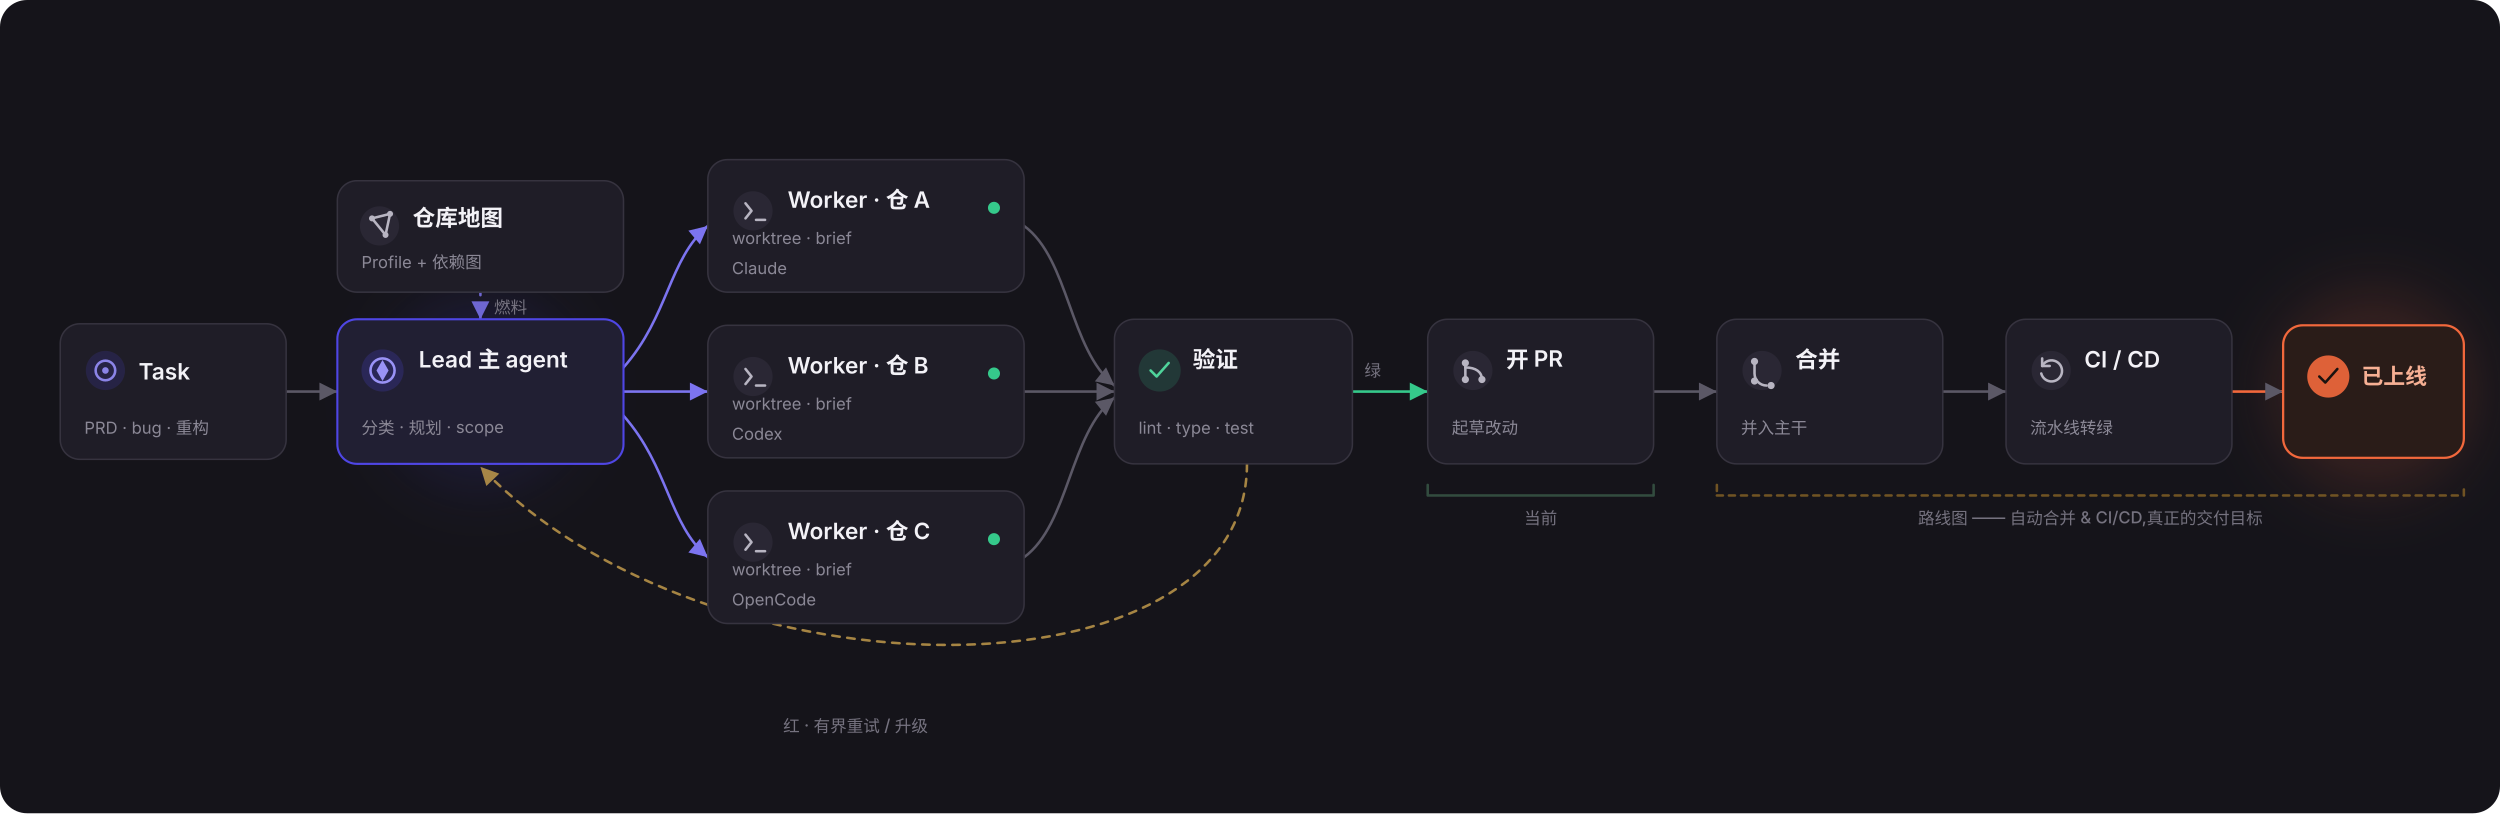
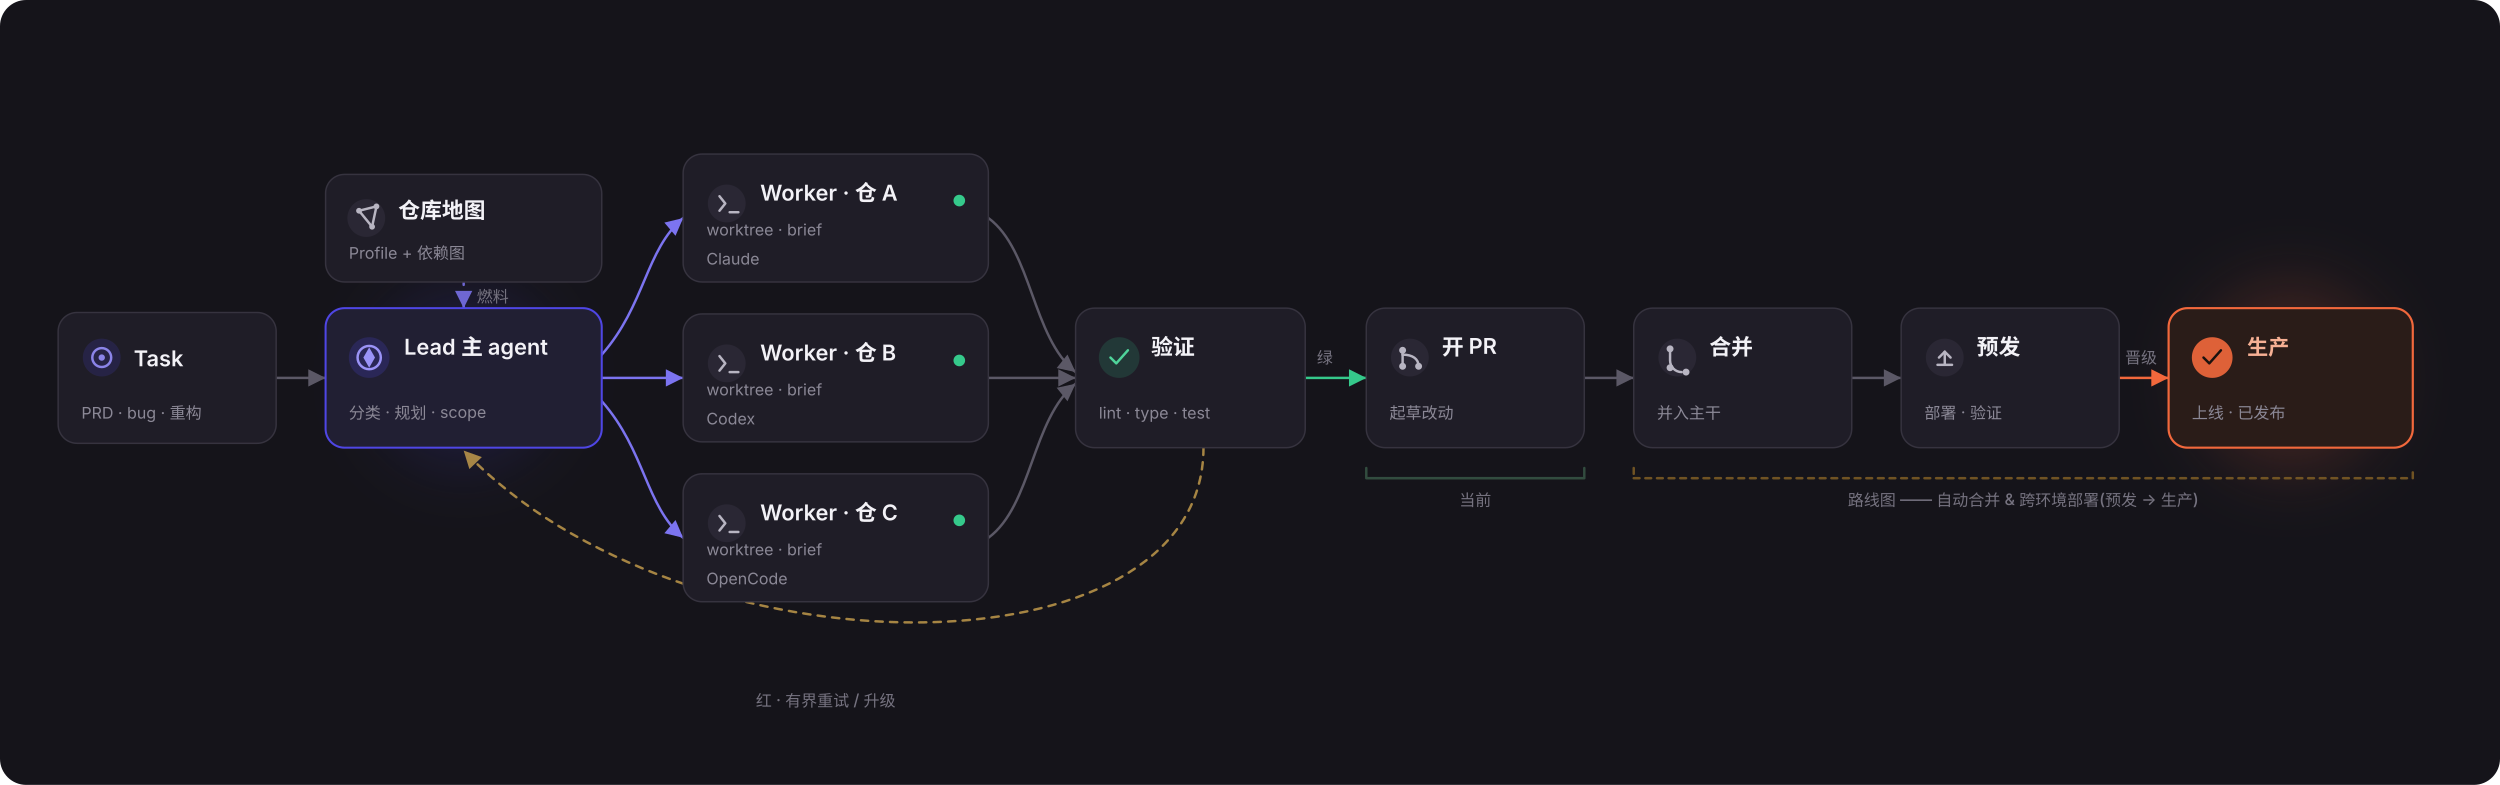
- <svg xmlns="http://www.w3.org/2000/svg" viewBox="0 0 1660 540" font-family="'Inter','PingFang SC','Microsoft YaHei','Noto Sans CJK SC','Hiragino Sans GB',sans-serif">
+ <svg xmlns="http://www.w3.org/2000/svg" viewBox="0 0 1720 540" font-family="'Inter','PingFang SC','Microsoft YaHei','Noto Sans CJK SC','Hiragino Sans GB',sans-serif">
  <defs>
    <marker id="arr" markerWidth="10" markerHeight="10" refX="7" refY="3.5" orient="auto">
      <path d="M0,0 L7,3.5 L0,7 z" fill="#5b5866" />
    </marker>
    <marker id="arrB" markerWidth="10" markerHeight="10" refX="7" refY="3.5" orient="auto">
      <path d="M0,0 L7,3.5 L0,7 z" fill="#7c74f0" />
    </marker>
    <marker id="arrG" markerWidth="10" markerHeight="10" refX="7" refY="3.5" orient="auto">
      <path d="M0,0 L7,3.5 L0,7 z" fill="#35c98b" />
    </marker>
    <marker id="arrA" markerWidth="10" markerHeight="10" refX="7" refY="3.5" orient="auto">
      <path d="M0,0 L7,3.5 L0,7 z" fill="#caa14e" />
    </marker>
+     <marker id="arrO" markerWidth="10" markerHeight="10" refX="7" refY="3.5" orient="auto">
+       <path d="M0,0 L7,3.5 L0,7 z" fill="#f2683c" />
+     </marker>
    <filter id="glow" x="-60%" y="-60%" width="220%" height="220%">
      <feGaussianBlur stdDeviation="22" />
    </filter>
    <style>
      .ttl{fill:#f3f2f7;font-size:15px;font-weight:600}
      .sub{fill:#8b8896;font-size:11px}
      .lbl{fill:#75727f;font-size:11px;font-weight:500}
      .node{fill:#1f1d27;stroke:#36333f;stroke-width:1}
      .gl{stroke-width:1.7;fill:none;stroke-linecap:round;stroke-linejoin:round}
    </style>
  </defs>
-   <rect x="0" y="0" width="1660" height="540" rx="18" fill="#15141a" />
+   <rect x="0" y="0" width="1720" height="540" rx="18" fill="#15141a" />
  <circle cx="319" cy="260" r="62" fill="#4f46e5" opacity="0.15" filter="url(#glow)" />
  <circle cx="1576" cy="260" r="66" fill="#f2683c" opacity="0.17" filter="url(#glow)" />
  <path class="gl" d="M190,260 H224" stroke="#5b5866" marker-end="url(#arr)" />
  <path class="gl" d="M319,194 V212" stroke="#7c74f0" stroke-dasharray="2 6" opacity=".85" marker-end="url(#arrB)" />
  <text class="lbl" x="328" y="208" fill="#8b84e8">燃料</text>
  <path class="gl" d="M414,244 C444,210 444,172 470,150" stroke="#7c74f0" marker-end="url(#arrB)" />
  <path class="gl" d="M414,260 H470" stroke="#7c74f0" marker-end="url(#arrB)" />
  <path class="gl" d="M414,276 C444,310 444,348 470,370" stroke="#7c74f0" marker-end="url(#arrB)" />
  <path class="gl" d="M680,150 C710,172 710,232 740,256" stroke="#5b5866" marker-end="url(#arr)" />
  <path class="gl" d="M680,260 H740" stroke="#5b5866" marker-end="url(#arr)" />
  <path class="gl" d="M680,370 C710,348 710,288 740,264" stroke="#5b5866" marker-end="url(#arr)" />
-   <path class="gl" d="M898,260 H948" stroke="#35c98b" marker-end="url(#arrG)" />
+   <path class="gl" d="M898,260 H940" stroke="#35c98b" marker-end="url(#arrG)" />
  <text class="lbl" x="906" y="250" fill="#35c98b">绿</text>
-   <path class="gl" d="M1098,260 H1140" stroke="#5b5866" marker-end="url(#arr)" />
-   <path class="gl" d="M1290,260 H1332" stroke="#5b5866" marker-end="url(#arr)" />
-   <path class="gl" d="M1482,260 H1516" stroke="#f2683c" marker-end="url(#arr)" />
+   <path class="gl" d="M1090,260 H1124" stroke="#5b5866" marker-end="url(#arr)" />
+   <path class="gl" d="M1274,260 H1308" stroke="#5b5866" marker-end="url(#arr)" />
+   <path class="gl" d="M1458,260 H1492" stroke="#f2683c" marker-end="url(#arrO)" />
+   <text class="lbl" x="1462" y="250" fill="#c98a5e">晋级</text>
  <path class="gl" d="M828,308 C828,468 470,468 319,310" stroke="#caa14e" stroke-dasharray="5 5" opacity=".8" marker-end="url(#arrA)" />
  <text class="lbl" x="520" y="486" fill="#caa14e">红 · 有界重试 / 升级</text>
  <rect class="node" x="40" y="215" width="150" height="90" rx="13" />
  <circle cx="70" cy="246" r="13" fill="#4f46e5" opacity="0.16" />
  <circle cx="70" cy="246" r="6.5" fill="none" stroke="#8b84e8" class="gl" />
  <circle cx="70" cy="246" r="2.2" fill="#8b84e8" />
  <text class="ttl" x="92" y="252">Task</text>
  <text class="sub" x="56" y="288">PRD · bug · 重构</text>
  <rect class="node" x="224" y="120" width="190" height="74" rx="13" />
  <circle cx="252" cy="150" r="13" fill="#2a2734" />
  <g class="gl" stroke="#b8b5c2">
    <circle cx="247" cy="145" r="2" fill="#b8b5c2" stroke="none" />
    <circle cx="259" cy="142" r="2" fill="#b8b5c2" stroke="none" />
    <circle cx="256" cy="156" r="2" fill="#b8b5c2" stroke="none" />
    <path d="M247,145 L259,142 M259,142 L256,156 M247,145 L256,156" />
  </g>
  <text class="ttl" x="274" y="150" font-size="14">仓库地图</text>
  <text class="sub" x="240" y="178">Profile + 依赖图</text>
  <rect x="224" y="212" width="190" height="96" rx="13" fill="#211f33" stroke="#4f46e5" stroke-width="1.4" />
  <circle cx="254" cy="246" r="14" fill="#4f46e5" opacity="0.2" />
  <circle cx="254" cy="246" r="8" fill="none" stroke="#9a93f7" class="gl" />
  <path d="M254,239 L258,246 L254,253 L250,246 Z" fill="#9a93f7" />
  <text class="ttl" x="278" y="244">Lead 主 agent</text>
  <text class="sub" x="240" y="288">分类 · 规划 · scope</text>
  <g>
    <rect class="node" x="470" y="106" width="210" height="88" rx="13" />
    <circle cx="500" cy="140" r="13" fill="#2a2734" />
    <g class="gl" stroke="#b8b5c2">
      <path d="M495,135 l4,5 l-4,5" />
      <path d="M502,146 h6" />
    </g>
    <text class="ttl" x="523" y="138">Worker · 仓 A</text>
    <text class="sub" x="486" y="162">worktree · brief</text>
    <circle cx="660" cy="138" r="4" fill="#35c98b" />
    <text x="486" y="182" class="sub" fill="#6f6c79">Claude</text>
  </g>
  <g>
    <rect class="node" x="470" y="216" width="210" height="88" rx="13" />
    <circle cx="500" cy="250" r="13" fill="#2a2734" />
    <g class="gl" stroke="#b8b5c2">
      <path d="M495,245 l4,5 l-4,5" />
      <path d="M502,256 h6" />
    </g>
    <text class="ttl" x="523" y="248">Worker · 仓 B</text>
    <text class="sub" x="486" y="272">worktree · brief</text>
    <circle cx="660" cy="248" r="4" fill="#35c98b" />
    <text x="486" y="292" class="sub" fill="#6f6c79">Codex</text>
  </g>
  <g>
    <rect class="node" x="470" y="326" width="210" height="88" rx="13" />
    <circle cx="500" cy="360" r="13" fill="#2a2734" />
    <g class="gl" stroke="#b8b5c2">
      <path d="M495,355 l4,5 l-4,5" />
      <path d="M502,366 h6" />
    </g>
    <text class="ttl" x="523" y="358">Worker · 仓 C</text>
    <text class="sub" x="486" y="382">worktree · brief</text>
    <circle cx="660" cy="358" r="4" fill="#35c98b" />
    <text x="486" y="402" class="sub" fill="#6f6c79">OpenCode</text>
  </g>
  <rect class="node" x="740" y="212" width="158" height="96" rx="13" stroke="#3a5a48" />
  <circle cx="770" cy="246" r="14" fill="#35c98b" opacity="0.16" />
  <path class="gl" d="M764,246 l4,4 l8,-9" stroke="#4fd49b" />
  <text class="ttl" x="792" y="244" font-size="14">验证</text>
  <text class="sub" x="756" y="288">lint · type · test</text>
-   <rect class="node" x="948" y="212" width="150" height="96" rx="13" />
-   <circle cx="978" cy="246" r="13" fill="#2a2734" />
+   <rect class="node" x="940" y="212" width="150" height="96" rx="13" />
+   <circle cx="970" cy="246" r="13" fill="#2a2734" />
  <g class="gl" stroke="#b8b5c2">
-     <circle cx="973" cy="241" r="2.4" fill="#b8b5c2" stroke="none" />
-     <circle cx="973" cy="252" r="2.4" fill="#b8b5c2" stroke="none" />
-     <path d="M973,243 v7" />
-     <path d="M973,244 C980,244 984,247 984,252" />
-     <circle cx="984" cy="252" r="2.4" fill="#b8b5c2" stroke="none" />
+     <circle cx="965" cy="241" r="2.4" fill="#b8b5c2" stroke="none" />
+     <circle cx="965" cy="252" r="2.4" fill="#b8b5c2" stroke="none" />
+     <path d="M965,243 v7" />
+     <path d="M965,244 C972,244 976,247 976,252" />
+     <circle cx="976" cy="252" r="2.4" fill="#b8b5c2" stroke="none" />
  </g>
-   <text class="ttl" x="1000" y="244" font-size="14">开 PR</text>
-   <text class="sub" x="964" y="288">起草改动</text>
-   <rect class="node" x="1140" y="212" width="150" height="96" rx="13" />
-   <circle cx="1170" cy="246" r="13" fill="#2a2734" />
+   <text class="ttl" x="992" y="244" font-size="14">开 PR</text>
+   <text class="sub" x="956" y="288">起草改动</text>
+   <rect class="node" x="1124" y="212" width="150" height="96" rx="13" />
+   <circle cx="1154" cy="246" r="13" fill="#2a2734" />
  <g class="gl" stroke="#b8b5c2">
-     <circle cx="1165" cy="240" r="2.4" fill="#b8b5c2" stroke="none" />
-     <path d="M1165,242 v6 a8,8 0 0 0 8,8" />
-     <circle cx="1165" cy="253" r="2.4" fill="#b8b5c2" stroke="none" />
-     <circle cx="1176" cy="256" r="2.4" fill="#b8b5c2" stroke="none" />
+     <circle cx="1149" cy="240" r="2.4" fill="#b8b5c2" stroke="none" />
+     <path d="M1149,242 v6 a8,8 0 0 0 8,8" />
+     <circle cx="1149" cy="253" r="2.4" fill="#b8b5c2" stroke="none" />
+     <circle cx="1160" cy="256" r="2.4" fill="#b8b5c2" stroke="none" />
  </g>
-   <text class="ttl" x="1192" y="244" font-size="14">合并</text>
-   <text class="sub" x="1156" y="288">并入主干</text>
-   <rect class="node" x="1332" y="212" width="150" height="96" rx="13" />
-   <circle cx="1362" cy="246" r="13" fill="#2a2734" />
+   <text class="ttl" x="1176" y="244" font-size="14">合并</text>
+   <text class="sub" x="1140" y="288">并入主干</text>
+   <rect class="node" x="1308" y="212" width="150" height="96" rx="13" />
+   <circle cx="1338" cy="246" r="13" fill="#2a2734" />
  <g class="gl" stroke="#b8b5c2">
-     <path d="M1356,243 a7,7 0 1 1 -0.6,5" />
-     <path d="M1356,238 v5 h5" />
+     <path d="M1333,251 h10" />
+     <path d="M1338,251 v-9" />
+     <path d="M1334,246 l4,-4 l4,4" />
  </g>
-   <text class="ttl" x="1384" y="244" font-size="14">CI / CD</text>
-   <text class="sub" x="1348" y="288">流水线转绿</text>
-   <rect x="1516" y="216" width="120" height="88" rx="13" fill="#2a1c18" stroke="#f2683c" stroke-width="1.5" />
-   <circle cx="1546" cy="250" r="14" fill="#f2683c" opacity="0.9" />
-   <path class="gl" d="M1540,250 l4,4 l8,-9" stroke="#1a120f" stroke-width="2.1" />
-   <text x="1568" y="255" fill="#f7b094" font-size="14.5" font-weight="600">已上线</text>
-   <path class="gl" d="M948,322 v7 M948,329 H1098 M1098,329 v-7" stroke="#3a5a48" stroke-width="1.2" opacity=".8" />
-   <text class="lbl" x="1023" y="348" fill="#5fbf92" text-anchor="middle">当前</text>
-   <path class="gl" d="M1140,322 v7 M1140,329 H1636 M1636,329 v-7" stroke="#7a5a24" stroke-width="1.2" stroke-dasharray="4 4" opacity=".9" />
-   <text class="lbl" x="1388" y="348" fill="#caa14e" text-anchor="middle">路线图 —— 自动合并 &amp; CI/CD,真正的交付目标</text>
+   <text class="ttl" x="1360" y="244" font-size="14">预发</text>
+   <text class="sub" x="1324" y="288">部署 · 验证</text>
+   <rect x="1492" y="212" width="168" height="96" rx="13" fill="#2a1c18" stroke="#f2683c" stroke-width="1.5" />
+   <circle cx="1522" cy="246" r="14" fill="#f2683c" opacity="0.9" />
+   <path class="gl" d="M1516,246 l4,4 l8,-9" stroke="#1a120f" stroke-width="2.1" />
+   <text x="1546" y="244" fill="#f7b094" font-size="14.5" font-weight="600">生产</text>
+   <text class="sub" x="1508" y="288" fill="#bd8f74">上线 · 已发布</text>
+   <path class="gl" d="M940,322 v7 M940,329 H1090 M1090,329 v-7" stroke="#3a5a48" stroke-width="1.2" opacity=".8" />
+   <text class="lbl" x="1015" y="348" fill="#5fbf92" text-anchor="middle">当前</text>
+   <path class="gl" d="M1124,322 v7 M1124,329 H1660 M1660,329 v-7" stroke="#7a5a24" stroke-width="1.2" stroke-dasharray="4 4" opacity=".9" />
+   <text class="lbl" x="1392" y="348" fill="#caa14e" text-anchor="middle">路线图 —— 自动合并 &amp; 跨环境部署(预发 → 生产)</text>
</svg>
